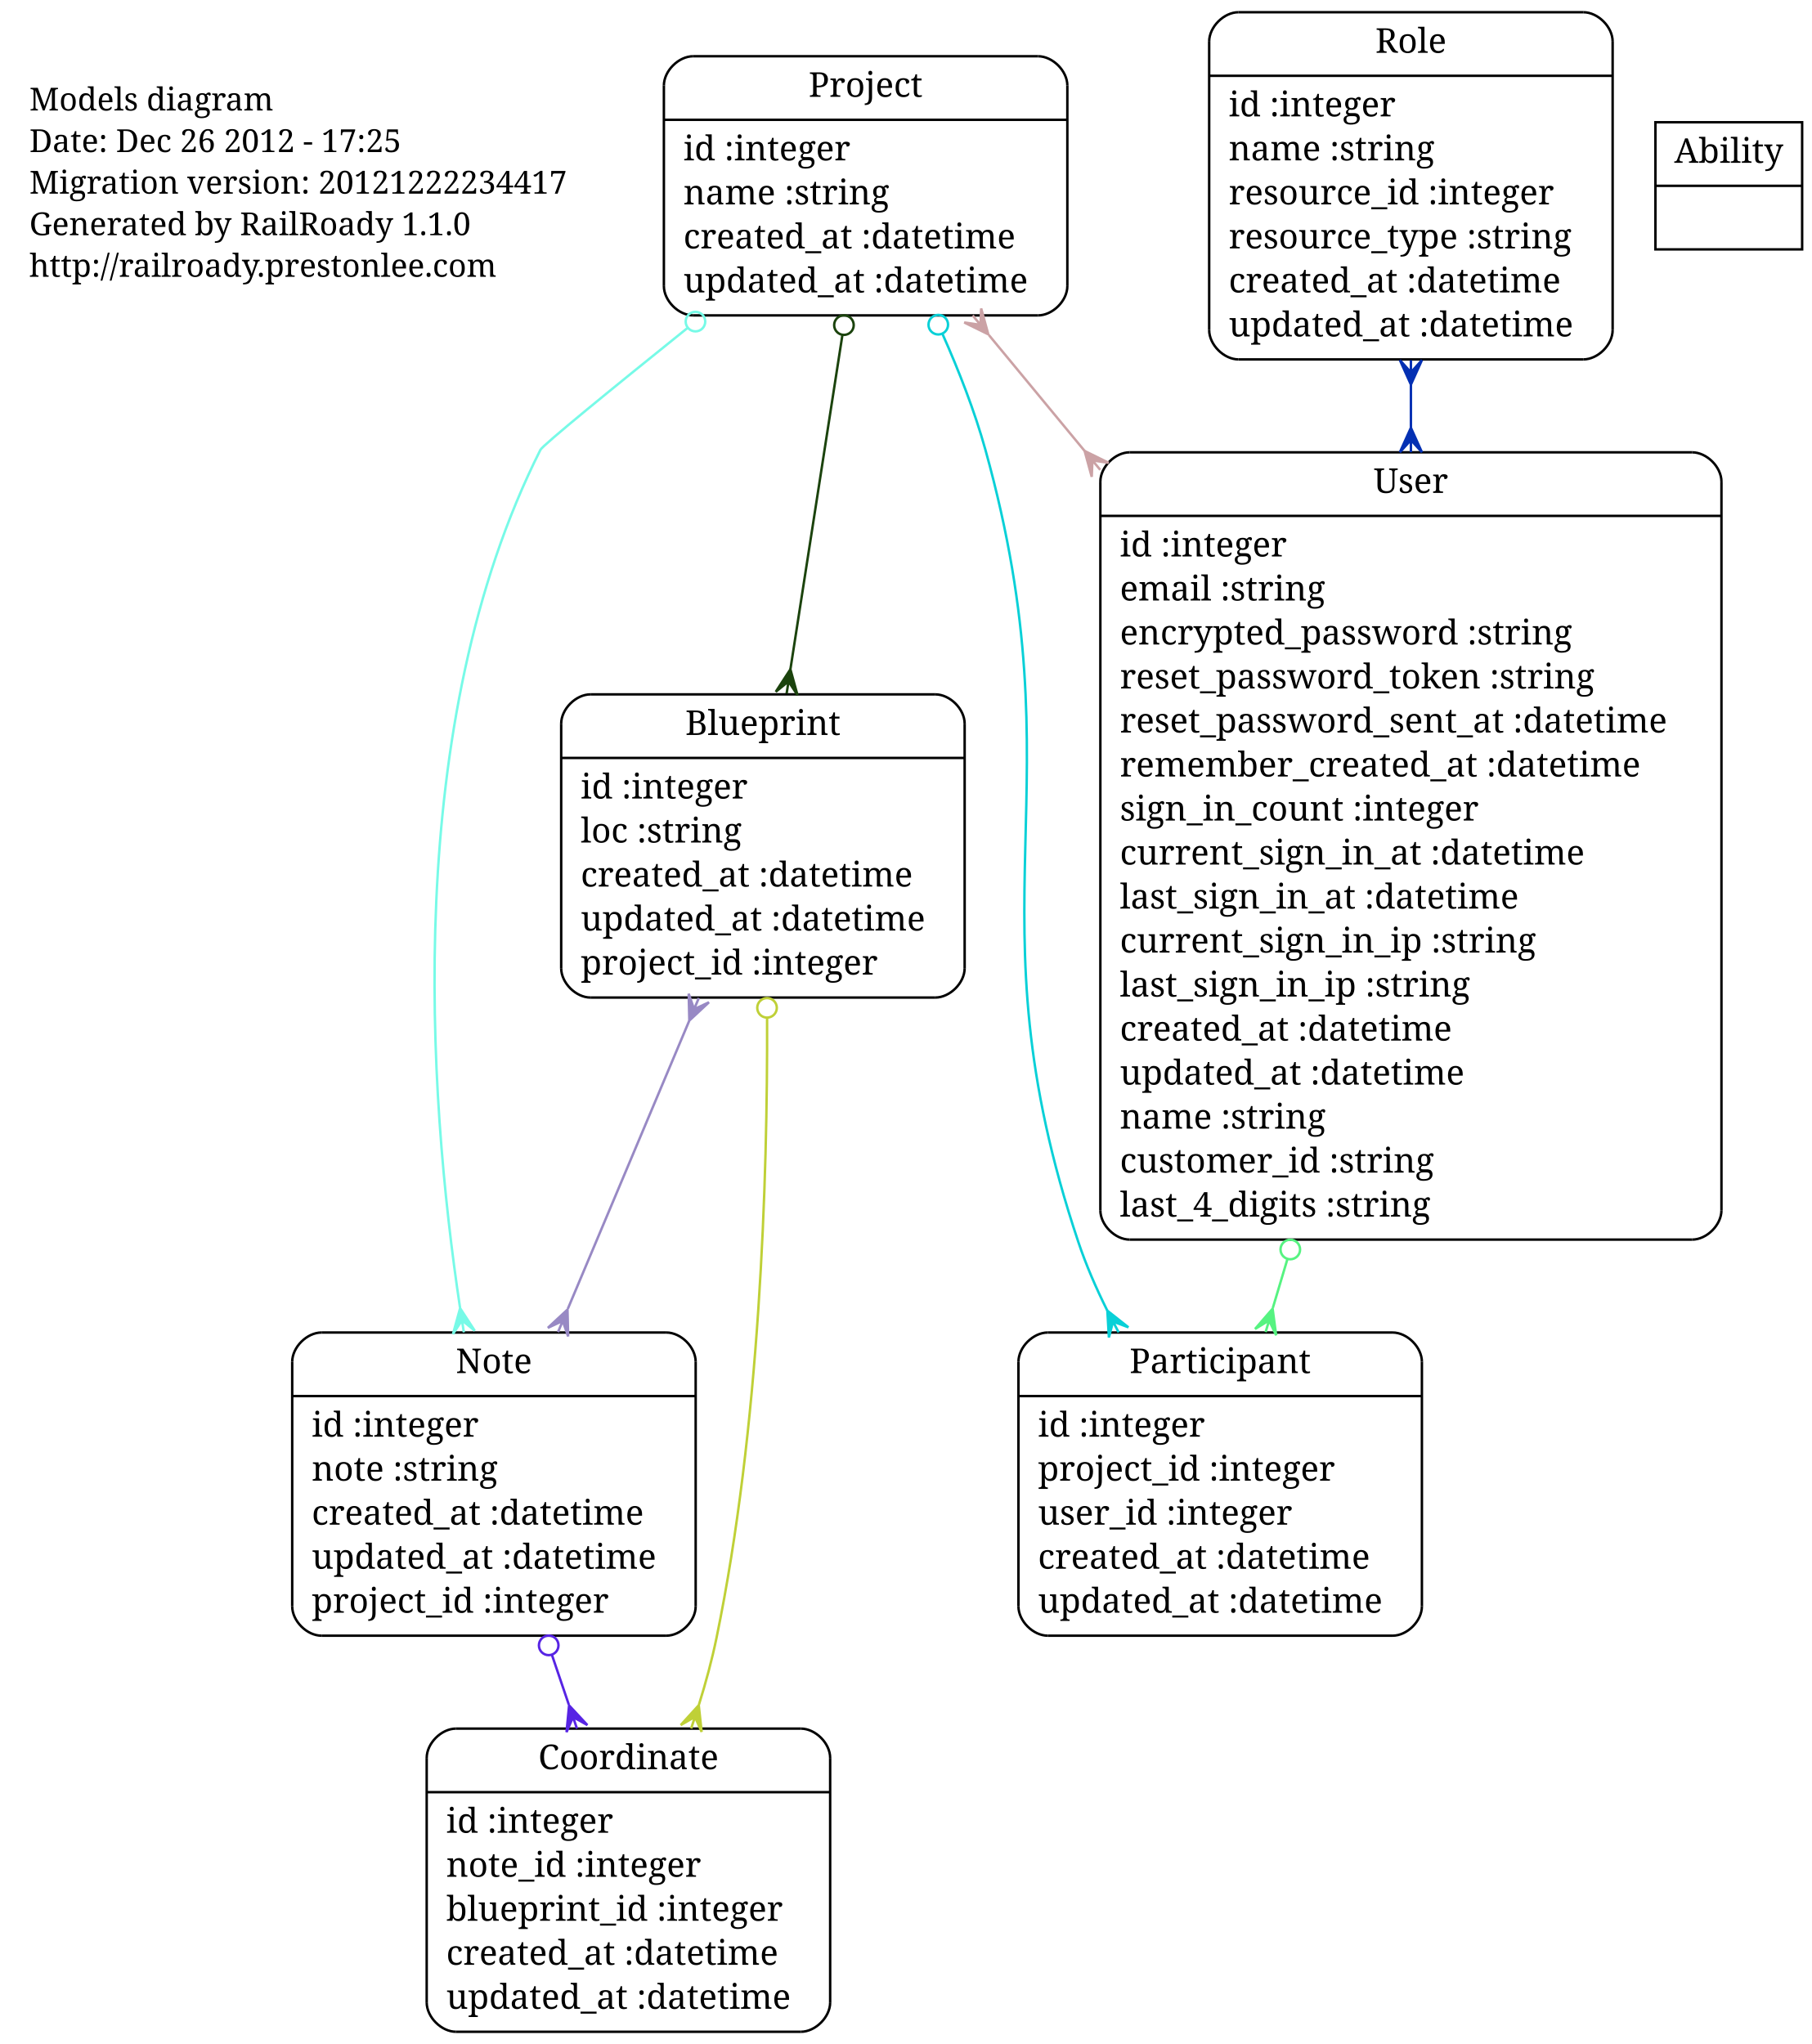
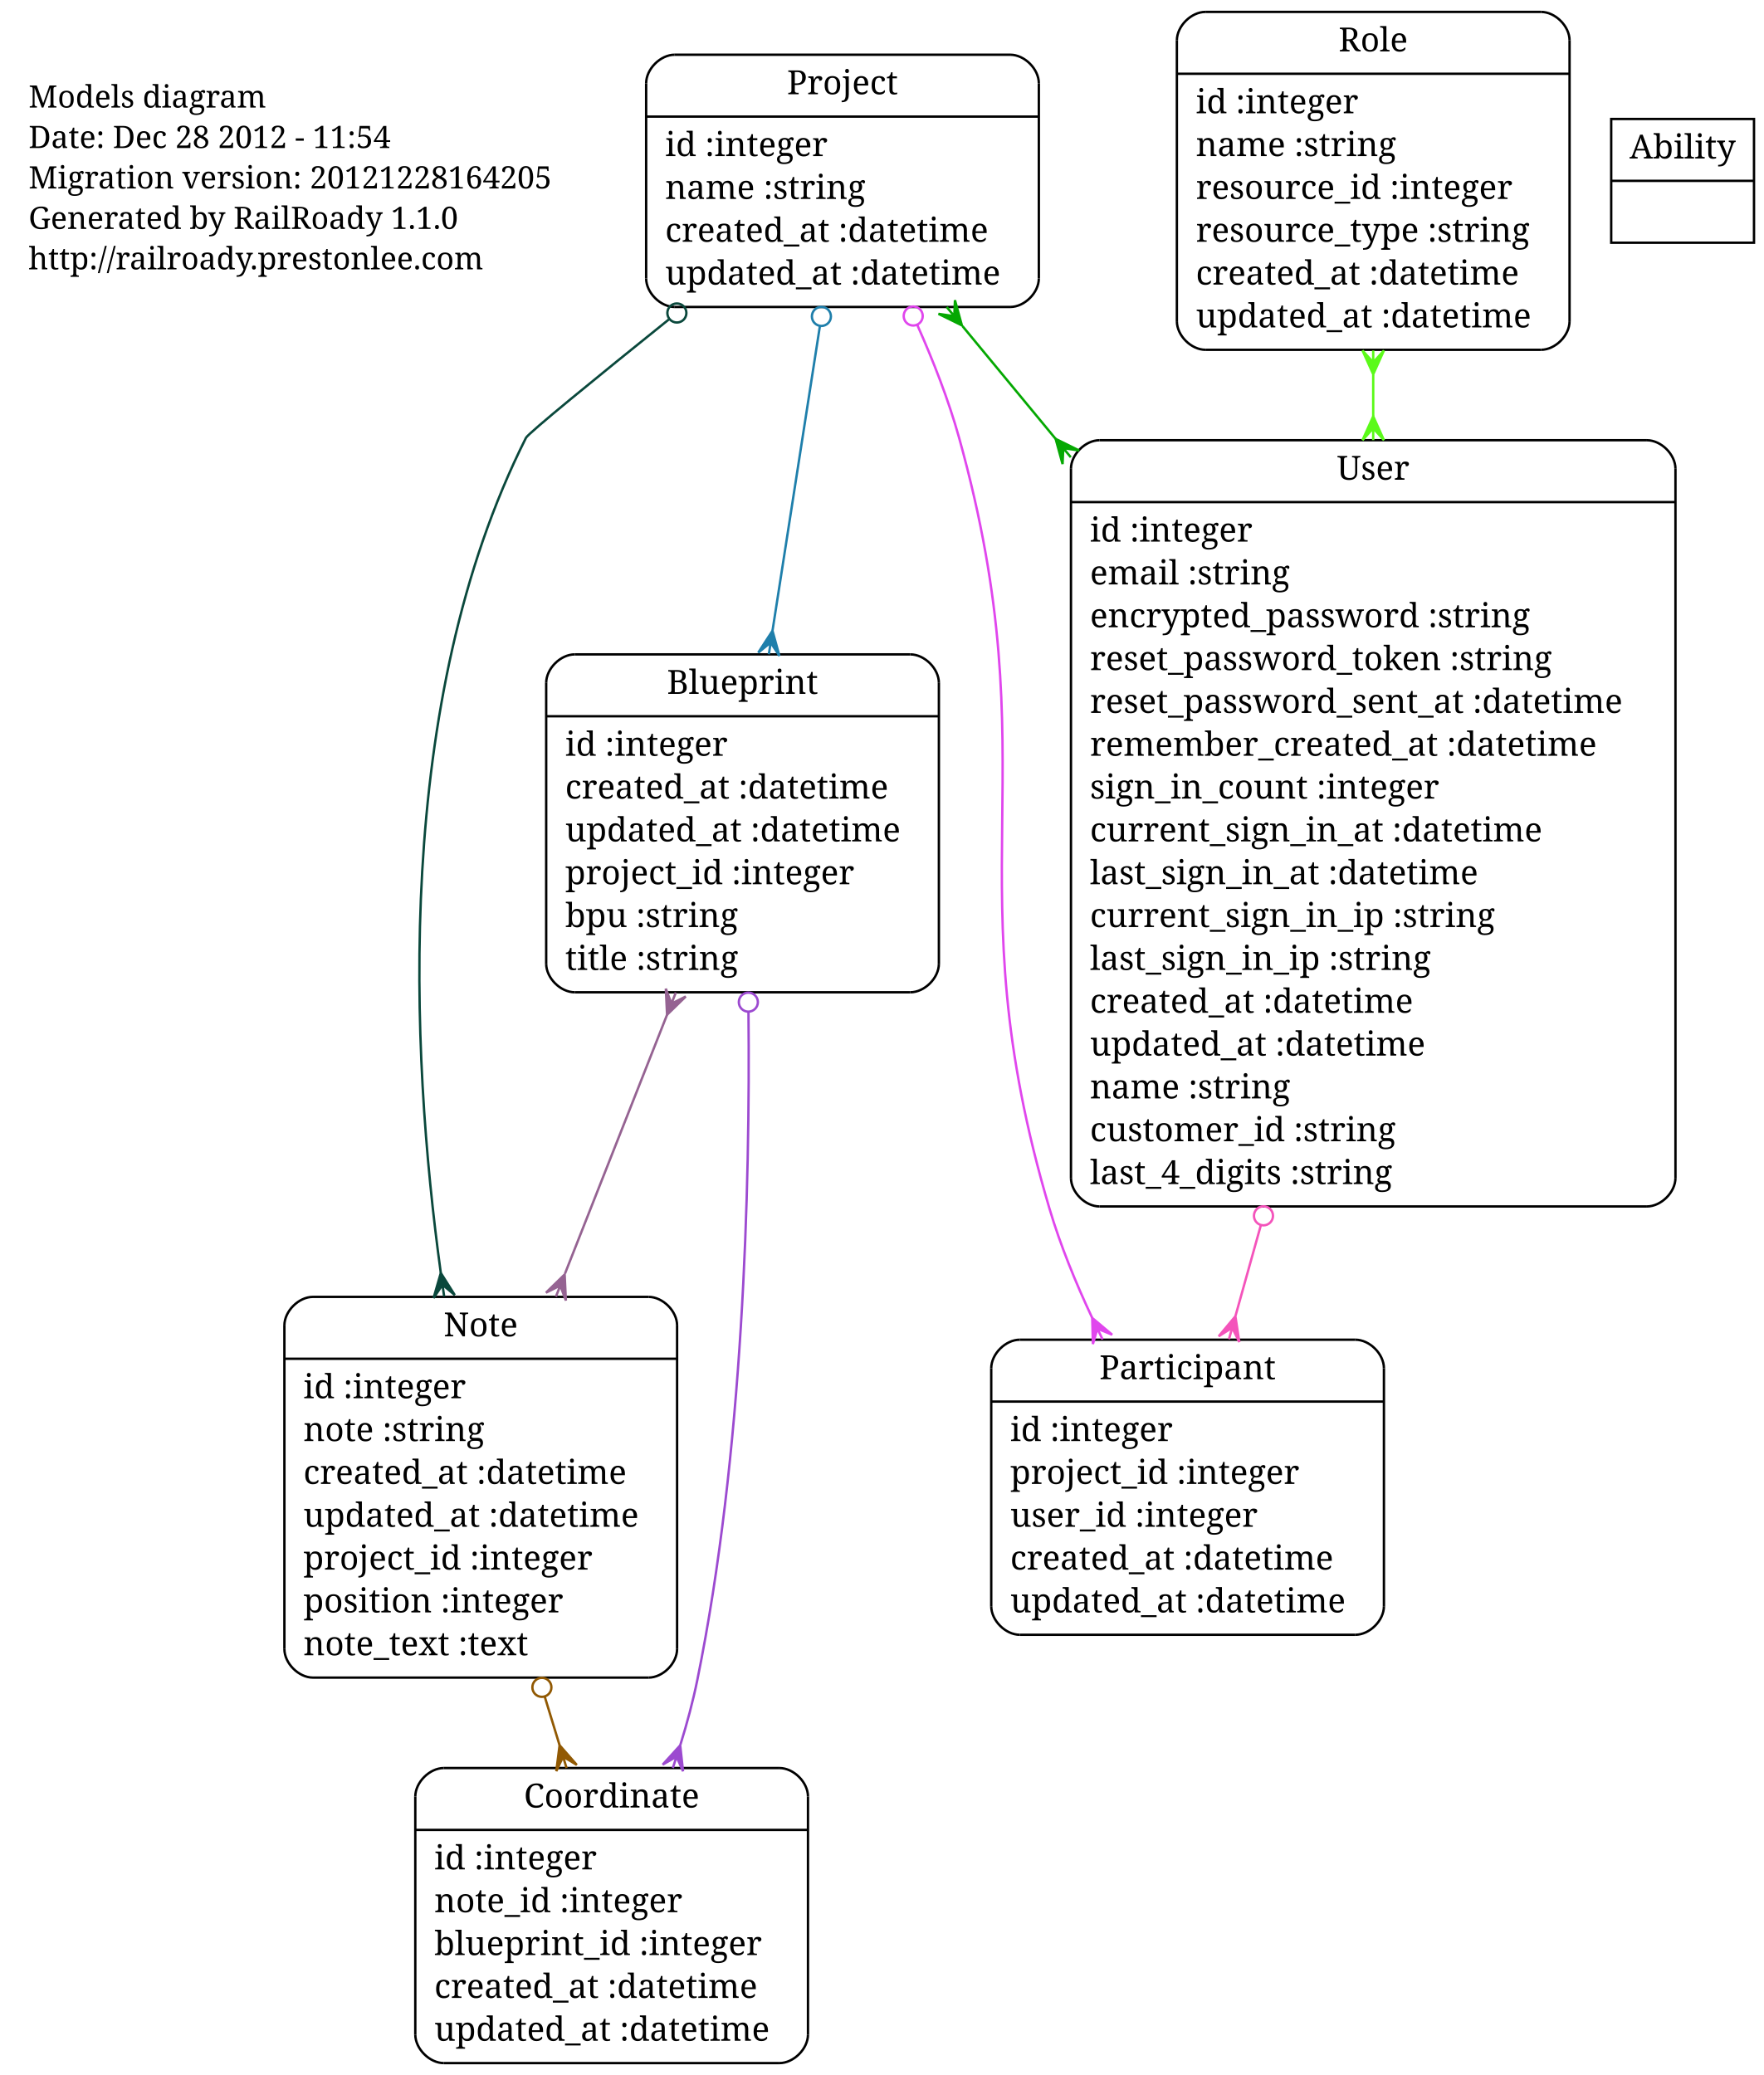
- <svg xmlns="http://www.w3.org/2000/svg" width="741pt" height="836pt" viewBox="0.00 0.00 741.00 836.00">
-   <g id="graph1" class="graph" transform="scale(1 1) rotate(0) translate(4 832)">
-     <polygon fill="white" stroke="white" points="-4,5 -4,-832 738,-832 738,5 -4,5" />
+ <svg xmlns="http://www.w3.org/2000/svg" width="741pt" height="872pt" viewBox="0.00 0.00 741.00 872.00">
+   <g id="graph1" class="graph" transform="scale(1 1) rotate(0) translate(4 868)">
+     <polygon fill="white" stroke="white" points="-4,5 -4,-868 738,-868 738,5 -4,5" />
    <g id="node1" class="node">
-       <text text-anchor="start" x="8" y="-786.8" font-family="Times Roman,serif" font-size="13.00">Models diagram</text>
-       <text text-anchor="start" x="8" y="-769.8" font-family="Times Roman,serif" font-size="13.00">Date: Dec 26 2012 - 17:25</text>
-       <text text-anchor="start" x="8" y="-752.8" font-family="Times Roman,serif" font-size="13.00">Migration version: 20121222234417</text>
-       <text text-anchor="start" x="8" y="-735.8" font-family="Times Roman,serif" font-size="13.00">Generated by RailRoady 1.1.0</text>
-       <text text-anchor="start" x="8" y="-718.8" font-family="Times Roman,serif" font-size="13.00">http://railroady.prestonlee.com</text>
+       <text text-anchor="start" x="8" y="-822.8" font-family="Times Roman,serif" font-size="13.00">Models diagram</text>
+       <text text-anchor="start" x="8" y="-805.8" font-family="Times Roman,serif" font-size="13.00">Date: Dec 28 2012 - 11:54</text>
+       <text text-anchor="start" x="8" y="-788.8" font-family="Times Roman,serif" font-size="13.00">Migration version: 20121228164205</text>
+       <text text-anchor="start" x="8" y="-771.8" font-family="Times Roman,serif" font-size="13.00">Generated by RailRoady 1.1.0</text>
+       <text text-anchor="start" x="8" y="-754.8" font-family="Times Roman,serif" font-size="13.00">http://railroady.prestonlee.com</text>
    </g>
    <g id="node2" class="node">
      <polyline fill="none" stroke="black" points="182.5,-1 323.5,-1 " />
      <path fill="none" stroke="black" d="M323.5,-1C329.5,-1 335.5,-7 335.5,-13" />
      <polyline fill="none" stroke="black" points="335.5,-13 335.5,-113 " />
      <path fill="none" stroke="black" d="M335.5,-113C335.5,-119 329.5,-125 323.5,-125" />
      <polyline fill="none" stroke="black" points="323.5,-125 182.5,-125 " />
      <path fill="none" stroke="black" d="M182.5,-125C176.5,-125 170.5,-119 170.5,-113" />
      <polyline fill="none" stroke="black" points="170.5,-113 170.5,-13 " />
      <path fill="none" stroke="black" d="M170.5,-13C170.5,-7 176.5,-1 182.5,-1" />
      <text text-anchor="middle" x="253" y="-108.4" font-family="Times Roman,serif" font-size="14.00">Coordinate</text>
      <polyline fill="none" stroke="black" points="170.5,-99 335.5,-99 " />
      <text text-anchor="start" x="178.5" y="-82.4" font-family="Times Roman,serif" font-size="14.00">id :integer</text>
      <text text-anchor="start" x="178.5" y="-64.4" font-family="Times Roman,serif" font-size="14.00">note_id :integer</text>
      <text text-anchor="start" x="178.5" y="-46.4" font-family="Times Roman,serif" font-size="14.00">blueprint_id :integer</text>
      <text text-anchor="start" x="178.5" y="-28.4" font-family="Times Roman,serif" font-size="14.00">created_at :datetime</text>
      <text text-anchor="start" x="178.5" y="-10.4" font-family="Times Roman,serif" font-size="14.00">updated_at :datetime</text>
    </g>
    <g id="node3" class="node">
-       <polyline fill="none" stroke="black" points="279.5,-703 420.5,-703 " />
-       <path fill="none" stroke="black" d="M420.5,-703C426.5,-703 432.5,-709 432.5,-715" />
-       <polyline fill="none" stroke="black" points="432.5,-715 432.5,-797 " />
-       <path fill="none" stroke="black" d="M432.5,-797C432.5,-803 426.5,-809 420.5,-809" />
-       <polyline fill="none" stroke="black" points="420.5,-809 279.5,-809 " />
-       <path fill="none" stroke="black" d="M279.5,-809C273.5,-809 267.5,-803 267.5,-797" />
-       <polyline fill="none" stroke="black" points="267.5,-797 267.5,-715 " />
-       <path fill="none" stroke="black" d="M267.5,-715C267.5,-709 273.5,-703 279.5,-703" />
-       <text text-anchor="middle" x="350" y="-792.4" font-family="Times Roman,serif" font-size="14.00">Project</text>
-       <polyline fill="none" stroke="black" points="267.5,-783 432.5,-783 " />
-       <text text-anchor="start" x="275.5" y="-766.4" font-family="Times Roman,serif" font-size="14.00">id :integer</text>
-       <text text-anchor="start" x="275.5" y="-748.4" font-family="Times Roman,serif" font-size="14.00">name :string</text>
-       <text text-anchor="start" x="275.5" y="-730.4" font-family="Times Roman,serif" font-size="14.00">created_at :datetime</text>
-       <text text-anchor="start" x="275.5" y="-712.4" font-family="Times Roman,serif" font-size="14.00">updated_at :datetime</text>
+       <polyline fill="none" stroke="black" points="279.5,-739 420.5,-739 " />
+       <path fill="none" stroke="black" d="M420.5,-739C426.5,-739 432.5,-745 432.5,-751" />
+       <polyline fill="none" stroke="black" points="432.5,-751 432.5,-833 " />
+       <path fill="none" stroke="black" d="M432.5,-833C432.5,-839 426.5,-845 420.5,-845" />
+       <polyline fill="none" stroke="black" points="420.5,-845 279.5,-845 " />
+       <path fill="none" stroke="black" d="M279.5,-845C273.5,-845 267.5,-839 267.5,-833" />
+       <polyline fill="none" stroke="black" points="267.5,-833 267.5,-751 " />
+       <path fill="none" stroke="black" d="M267.5,-751C267.5,-745 273.5,-739 279.5,-739" />
+       <text text-anchor="middle" x="350" y="-828.4" font-family="Times Roman,serif" font-size="14.00">Project</text>
+       <polyline fill="none" stroke="black" points="267.5,-819 432.5,-819 " />
+       <text text-anchor="start" x="275.5" y="-802.4" font-family="Times Roman,serif" font-size="14.00">id :integer</text>
+       <text text-anchor="start" x="275.5" y="-784.4" font-family="Times Roman,serif" font-size="14.00">name :string</text>
+       <text text-anchor="start" x="275.5" y="-766.4" font-family="Times Roman,serif" font-size="14.00">created_at :datetime</text>
+       <text text-anchor="start" x="275.5" y="-748.4" font-family="Times Roman,serif" font-size="14.00">updated_at :datetime</text>
    </g>
    <g id="node6" class="node">
      <polyline fill="none" stroke="black" points="127.5,-163 268.5,-163 " />
      <path fill="none" stroke="black" d="M268.5,-163C274.5,-163 280.5,-169 280.5,-175" />
-       <polyline fill="none" stroke="black" points="280.5,-175 280.5,-275 " />
-       <path fill="none" stroke="black" d="M280.5,-275C280.5,-281 274.5,-287 268.5,-287" />
-       <polyline fill="none" stroke="black" points="268.5,-287 127.5,-287 " />
-       <path fill="none" stroke="black" d="M127.5,-287C121.5,-287 115.5,-281 115.5,-275" />
-       <polyline fill="none" stroke="black" points="115.5,-275 115.5,-175 " />
+       <polyline fill="none" stroke="black" points="280.5,-175 280.5,-311 " />
+       <path fill="none" stroke="black" d="M280.5,-311C280.5,-317 274.5,-323 268.5,-323" />
+       <polyline fill="none" stroke="black" points="268.5,-323 127.5,-323 " />
+       <path fill="none" stroke="black" d="M127.5,-323C121.5,-323 115.5,-317 115.5,-311" />
+       <polyline fill="none" stroke="black" points="115.5,-311 115.5,-175 " />
      <path fill="none" stroke="black" d="M115.5,-175C115.5,-169 121.5,-163 127.5,-163" />
-       <text text-anchor="middle" x="198" y="-270.4" font-family="Times Roman,serif" font-size="14.00">Note</text>
-       <polyline fill="none" stroke="black" points="115.5,-261 280.5,-261 " />
-       <text text-anchor="start" x="123.5" y="-244.4" font-family="Times Roman,serif" font-size="14.00">id :integer</text>
-       <text text-anchor="start" x="123.5" y="-226.4" font-family="Times Roman,serif" font-size="14.00">note :string</text>
-       <text text-anchor="start" x="123.5" y="-208.4" font-family="Times Roman,serif" font-size="14.00">created_at :datetime</text>
-       <text text-anchor="start" x="123.5" y="-190.4" font-family="Times Roman,serif" font-size="14.00">updated_at :datetime</text>
-       <text text-anchor="start" x="123.5" y="-172.4" font-family="Times Roman,serif" font-size="14.00">project_id :integer</text>
+       <text text-anchor="middle" x="198" y="-306.4" font-family="Times Roman,serif" font-size="14.00">Note</text>
+       <polyline fill="none" stroke="black" points="115.5,-297 280.5,-297 " />
+       <text text-anchor="start" x="123.5" y="-280.4" font-family="Times Roman,serif" font-size="14.00">id :integer</text>
+       <text text-anchor="start" x="123.5" y="-262.4" font-family="Times Roman,serif" font-size="14.00">note :string</text>
+       <text text-anchor="start" x="123.5" y="-244.4" font-family="Times Roman,serif" font-size="14.00">created_at :datetime</text>
+       <text text-anchor="start" x="123.5" y="-226.4" font-family="Times Roman,serif" font-size="14.00">updated_at :datetime</text>
+       <text text-anchor="start" x="123.5" y="-208.4" font-family="Times Roman,serif" font-size="14.00">project_id :integer</text>
+       <text text-anchor="start" x="123.5" y="-190.4" font-family="Times Roman,serif" font-size="14.00">position :integer</text>
+       <text text-anchor="start" x="123.5" y="-172.4" font-family="Times Roman,serif" font-size="14.00">note_text :text</text>
    </g>
    <g id="edge8" class="edge">
-       <path fill="none" stroke="#77fae7" d="M277.019,-697.743C246.595,-673.28 217.992,-649.968 217,-648 160.512,-535.916 170.922,-385.18 184.122,-297.208" />
-       <ellipse fill="none" stroke="#77fae7" cx="280.412" cy="-700.468" rx="4" ry="4" />
-       <polygon fill="#77fae7" stroke="#77fae7" points="184.163,-296.942 190.145,-287.751 184.931,-292.001 185.699,-287.06 185.699,-287.06 185.699,-287.06 184.931,-292.001 181.252,-286.369 184.163,-296.942 184.163,-296.942" />
+       <path fill="none" stroke="#0a483c" d="M277.018,-733.744C246.593,-709.281 217.99,-685.969 217,-684 161.28,-573.187 168.422,-426.216 181.211,-333.103" />
+       <ellipse fill="none" stroke="#0a483c" cx="280.41" cy="-736.469" rx="4" ry="4" />
+       <polygon fill="#0a483c" stroke="#0a483c" points="181.219,-333.043 187.083,-323.777 181.924,-328.093 182.628,-323.143 182.628,-323.143 182.628,-323.143 181.924,-328.093 178.173,-322.509 181.219,-333.043 181.219,-333.043" />
    </g>
    <g id="node7" class="node">
-       <polyline fill="none" stroke="black" points="237.5,-424 378.5,-424 " />
-       <path fill="none" stroke="black" d="M378.5,-424C384.5,-424 390.5,-430 390.5,-436" />
-       <polyline fill="none" stroke="black" points="390.5,-436 390.5,-536 " />
-       <path fill="none" stroke="black" d="M390.5,-536C390.5,-542 384.5,-548 378.5,-548" />
-       <polyline fill="none" stroke="black" points="378.5,-548 237.5,-548 " />
-       <path fill="none" stroke="black" d="M237.5,-548C231.5,-548 225.5,-542 225.5,-536" />
-       <polyline fill="none" stroke="black" points="225.5,-536 225.5,-436 " />
-       <path fill="none" stroke="black" d="M225.5,-436C225.5,-430 231.5,-424 237.5,-424" />
-       <text text-anchor="middle" x="308" y="-531.4" font-family="Times Roman,serif" font-size="14.00">Blueprint</text>
-       <polyline fill="none" stroke="black" points="225.5,-522 390.5,-522 " />
-       <text text-anchor="start" x="233.5" y="-505.4" font-family="Times Roman,serif" font-size="14.00">id :integer</text>
-       <text text-anchor="start" x="233.5" y="-487.4" font-family="Times Roman,serif" font-size="14.00">loc :string</text>
-       <text text-anchor="start" x="233.5" y="-469.4" font-family="Times Roman,serif" font-size="14.00">created_at :datetime</text>
-       <text text-anchor="start" x="233.5" y="-451.4" font-family="Times Roman,serif" font-size="14.00">updated_at :datetime</text>
-       <text text-anchor="start" x="233.5" y="-433.4" font-family="Times Roman,serif" font-size="14.00">project_id :integer</text>
+       <polyline fill="none" stroke="black" points="237.5,-451 378.5,-451 " />
+       <path fill="none" stroke="black" d="M378.5,-451C384.5,-451 390.5,-457 390.5,-463" />
+       <polyline fill="none" stroke="black" points="390.5,-463 390.5,-581 " />
+       <path fill="none" stroke="black" d="M390.5,-581C390.5,-587 384.5,-593 378.5,-593" />
+       <polyline fill="none" stroke="black" points="378.5,-593 237.5,-593 " />
+       <path fill="none" stroke="black" d="M237.5,-593C231.5,-593 225.5,-587 225.5,-581" />
+       <polyline fill="none" stroke="black" points="225.5,-581 225.5,-463 " />
+       <path fill="none" stroke="black" d="M225.5,-463C225.5,-457 231.5,-451 237.5,-451" />
+       <text text-anchor="middle" x="308" y="-576.4" font-family="Times Roman,serif" font-size="14.00">Blueprint</text>
+       <polyline fill="none" stroke="black" points="225.5,-567 390.5,-567 " />
+       <text text-anchor="start" x="233.5" y="-550.4" font-family="Times Roman,serif" font-size="14.00">id :integer</text>
+       <text text-anchor="start" x="233.5" y="-532.4" font-family="Times Roman,serif" font-size="14.00">created_at :datetime</text>
+       <text text-anchor="start" x="233.5" y="-514.4" font-family="Times Roman,serif" font-size="14.00">updated_at :datetime</text>
+       <text text-anchor="start" x="233.5" y="-496.4" font-family="Times Roman,serif" font-size="14.00">project_id :integer</text>
+       <text text-anchor="start" x="233.5" y="-478.4" font-family="Times Roman,serif" font-size="14.00">bpu :string</text>
+       <text text-anchor="start" x="233.5" y="-460.4" font-family="Times Roman,serif" font-size="14.00">title :string</text>
    </g>
    <g id="edge6" class="edge">
-       <path fill="none" stroke="#1b430d" d="M340.509,-694.988C334.206,-654.47 325.902,-601.085 319.264,-558.413" />
-       <ellipse fill="none" stroke="#1b430d" cx="341.137" cy="-699.026" rx="4" ry="4" />
-       <polygon fill="#1b430d" stroke="#1b430d" points="319.239,-558.25 322.148,-547.678 318.47,-553.31 317.702,-548.369 317.702,-548.369 317.702,-548.369 318.47,-553.31 313.255,-549.061 319.239,-558.25 319.239,-558.25" />
+       <path fill="none" stroke="#1f7fab" d="M340.507,-730.971C334.622,-693.141 326.993,-644.099 320.605,-603.033" />
+       <ellipse fill="none" stroke="#1f7fab" cx="341.137" cy="-735.026" rx="4" ry="4" />
+       <polygon fill="#1f7fab" stroke="#1f7fab" points="320.589,-602.93 323.499,-592.357 319.821,-597.989 319.052,-593.049 319.052,-593.049 319.052,-593.049 319.821,-597.989 314.605,-593.74 320.589,-602.93 320.589,-602.93" />
    </g>
    <g id="node8" class="node">
-       <polyline fill="none" stroke="black" points="424.5,-163 565.5,-163 " />
-       <path fill="none" stroke="black" d="M565.5,-163C571.5,-163 577.5,-169 577.5,-175" />
-       <polyline fill="none" stroke="black" points="577.5,-175 577.5,-275 " />
-       <path fill="none" stroke="black" d="M577.5,-275C577.5,-281 571.5,-287 565.5,-287" />
-       <polyline fill="none" stroke="black" points="565.5,-287 424.5,-287 " />
-       <path fill="none" stroke="black" d="M424.5,-287C418.5,-287 412.5,-281 412.5,-275" />
-       <polyline fill="none" stroke="black" points="412.5,-275 412.5,-175 " />
-       <path fill="none" stroke="black" d="M412.5,-175C412.5,-169 418.5,-163 424.5,-163" />
-       <text text-anchor="middle" x="495" y="-270.4" font-family="Times Roman,serif" font-size="14.00">Participant</text>
-       <polyline fill="none" stroke="black" points="412.5,-261 577.5,-261 " />
-       <text text-anchor="start" x="420.5" y="-244.4" font-family="Times Roman,serif" font-size="14.00">id :integer</text>
-       <text text-anchor="start" x="420.5" y="-226.4" font-family="Times Roman,serif" font-size="14.00">project_id :integer</text>
-       <text text-anchor="start" x="420.5" y="-208.4" font-family="Times Roman,serif" font-size="14.00">user_id :integer</text>
-       <text text-anchor="start" x="420.5" y="-190.4" font-family="Times Roman,serif" font-size="14.00">created_at :datetime</text>
-       <text text-anchor="start" x="420.5" y="-172.4" font-family="Times Roman,serif" font-size="14.00">updated_at :datetime</text>
+       <polyline fill="none" stroke="black" points="424.5,-181 565.5,-181 " />
+       <path fill="none" stroke="black" d="M565.5,-181C571.5,-181 577.5,-187 577.5,-193" />
+       <polyline fill="none" stroke="black" points="577.5,-193 577.5,-293 " />
+       <path fill="none" stroke="black" d="M577.5,-293C577.5,-299 571.5,-305 565.5,-305" />
+       <polyline fill="none" stroke="black" points="565.5,-305 424.5,-305 " />
+       <path fill="none" stroke="black" d="M424.5,-305C418.5,-305 412.5,-299 412.5,-293" />
+       <polyline fill="none" stroke="black" points="412.5,-293 412.5,-193 " />
+       <path fill="none" stroke="black" d="M412.5,-193C412.5,-187 418.5,-181 424.5,-181" />
+       <text text-anchor="middle" x="495" y="-288.4" font-family="Times Roman,serif" font-size="14.00">Participant</text>
+       <polyline fill="none" stroke="black" points="412.5,-279 577.5,-279 " />
+       <text text-anchor="start" x="420.5" y="-262.4" font-family="Times Roman,serif" font-size="14.00">id :integer</text>
+       <text text-anchor="start" x="420.5" y="-244.4" font-family="Times Roman,serif" font-size="14.00">project_id :integer</text>
+       <text text-anchor="start" x="420.5" y="-226.4" font-family="Times Roman,serif" font-size="14.00">user_id :integer</text>
+       <text text-anchor="start" x="420.5" y="-208.4" font-family="Times Roman,serif" font-size="14.00">created_at :datetime</text>
+       <text text-anchor="start" x="420.5" y="-190.4" font-family="Times Roman,serif" font-size="14.00">updated_at :datetime</text>
    </g>
    <g id="edge2" class="edge">
-       <path fill="none" stroke="#09d0d7" d="M381.395,-695.506C388.157,-680.335 394.59,-663.854 399,-648 437.86,-508.318 390.931,-461.473 437,-324 440.133,-314.651 444.223,-305.215 448.783,-296.077" />
-       <ellipse fill="none" stroke="#09d0d7" cx="379.714" cy="-699.2" rx="4" ry="4" />
-       <polygon fill="#09d0d7" stroke="#09d0d7" points="448.863,-295.922 457.472,-289.13 451.172,-291.487 453.481,-287.052 453.481,-287.052 453.481,-287.052 451.172,-291.487 449.489,-284.974 448.863,-295.922 448.863,-295.922" />
+       <path fill="none" stroke="#e046ed" d="M381.395,-731.506C388.157,-716.335 394.59,-699.854 399,-684 437.86,-544.318 395.751,-498.995 437,-360 441.54,-344.701 447.969,-328.969 454.904,-314.2" />
+       <ellipse fill="none" stroke="#e046ed" cx="379.714" cy="-735.2" rx="4" ry="4" />
+       <polygon fill="#e046ed" stroke="#e046ed" points="454.929,-314.147 463.328,-307.096 457.102,-309.644 459.275,-305.141 459.275,-305.141 459.275,-305.141 457.102,-309.644 455.222,-303.185 454.929,-314.147 454.929,-314.147" />
    </g>
    <g id="node9" class="node">
-       <polyline fill="none" stroke="black" points="458,-325 688,-325 " />
-       <path fill="none" stroke="black" d="M688,-325C694,-325 700,-331 700,-337" />
-       <polyline fill="none" stroke="black" points="700,-337 700,-635 " />
-       <path fill="none" stroke="black" d="M700,-635C700,-641 694,-647 688,-647" />
-       <polyline fill="none" stroke="black" points="688,-647 458,-647 " />
-       <path fill="none" stroke="black" d="M458,-647C452,-647 446,-641 446,-635" />
-       <polyline fill="none" stroke="black" points="446,-635 446,-337 " />
-       <path fill="none" stroke="black" d="M446,-337C446,-331 452,-325 458,-325" />
-       <text text-anchor="middle" x="573" y="-630.4" font-family="Times Roman,serif" font-size="14.00">User</text>
-       <polyline fill="none" stroke="black" points="446,-621 700,-621 " />
-       <text text-anchor="start" x="454" y="-604.4" font-family="Times Roman,serif" font-size="14.00">id :integer</text>
-       <text text-anchor="start" x="454" y="-586.4" font-family="Times Roman,serif" font-size="14.00">email :string</text>
-       <text text-anchor="start" x="454" y="-568.4" font-family="Times Roman,serif" font-size="14.00">encrypted_password :string</text>
-       <text text-anchor="start" x="454" y="-550.4" font-family="Times Roman,serif" font-size="14.00">reset_password_token :string</text>
-       <text text-anchor="start" x="454" y="-532.4" font-family="Times Roman,serif" font-size="14.00">reset_password_sent_at :datetime</text>
-       <text text-anchor="start" x="454" y="-514.4" font-family="Times Roman,serif" font-size="14.00">remember_created_at :datetime</text>
-       <text text-anchor="start" x="454" y="-496.4" font-family="Times Roman,serif" font-size="14.00">sign_in_count :integer</text>
-       <text text-anchor="start" x="454" y="-478.4" font-family="Times Roman,serif" font-size="14.00">current_sign_in_at :datetime</text>
-       <text text-anchor="start" x="454" y="-460.4" font-family="Times Roman,serif" font-size="14.00">last_sign_in_at :datetime</text>
-       <text text-anchor="start" x="454" y="-442.4" font-family="Times Roman,serif" font-size="14.00">current_sign_in_ip :string</text>
-       <text text-anchor="start" x="454" y="-424.4" font-family="Times Roman,serif" font-size="14.00">last_sign_in_ip :string</text>
-       <text text-anchor="start" x="454" y="-406.4" font-family="Times Roman,serif" font-size="14.00">created_at :datetime</text>
-       <text text-anchor="start" x="454" y="-388.4" font-family="Times Roman,serif" font-size="14.00">updated_at :datetime</text>
-       <text text-anchor="start" x="454" y="-370.4" font-family="Times Roman,serif" font-size="14.00">name :string</text>
-       <text text-anchor="start" x="454" y="-352.4" font-family="Times Roman,serif" font-size="14.00">customer_id :string</text>
-       <text text-anchor="start" x="454" y="-334.4" font-family="Times Roman,serif" font-size="14.00">last_4_digits :string</text>
+       <polyline fill="none" stroke="black" points="458,-361 688,-361 " />
+       <path fill="none" stroke="black" d="M688,-361C694,-361 700,-367 700,-373" />
+       <polyline fill="none" stroke="black" points="700,-373 700,-671 " />
+       <path fill="none" stroke="black" d="M700,-671C700,-677 694,-683 688,-683" />
+       <polyline fill="none" stroke="black" points="688,-683 458,-683 " />
+       <path fill="none" stroke="black" d="M458,-683C452,-683 446,-677 446,-671" />
+       <polyline fill="none" stroke="black" points="446,-671 446,-373 " />
+       <path fill="none" stroke="black" d="M446,-373C446,-367 452,-361 458,-361" />
+       <text text-anchor="middle" x="573" y="-666.4" font-family="Times Roman,serif" font-size="14.00">User</text>
+       <polyline fill="none" stroke="black" points="446,-657 700,-657 " />
+       <text text-anchor="start" x="454" y="-640.4" font-family="Times Roman,serif" font-size="14.00">id :integer</text>
+       <text text-anchor="start" x="454" y="-622.4" font-family="Times Roman,serif" font-size="14.00">email :string</text>
+       <text text-anchor="start" x="454" y="-604.4" font-family="Times Roman,serif" font-size="14.00">encrypted_password :string</text>
+       <text text-anchor="start" x="454" y="-586.4" font-family="Times Roman,serif" font-size="14.00">reset_password_token :string</text>
+       <text text-anchor="start" x="454" y="-568.4" font-family="Times Roman,serif" font-size="14.00">reset_password_sent_at :datetime</text>
+       <text text-anchor="start" x="454" y="-550.4" font-family="Times Roman,serif" font-size="14.00">remember_created_at :datetime</text>
+       <text text-anchor="start" x="454" y="-532.4" font-family="Times Roman,serif" font-size="14.00">sign_in_count :integer</text>
+       <text text-anchor="start" x="454" y="-514.4" font-family="Times Roman,serif" font-size="14.00">current_sign_in_at :datetime</text>
+       <text text-anchor="start" x="454" y="-496.4" font-family="Times Roman,serif" font-size="14.00">last_sign_in_at :datetime</text>
+       <text text-anchor="start" x="454" y="-478.4" font-family="Times Roman,serif" font-size="14.00">current_sign_in_ip :string</text>
+       <text text-anchor="start" x="454" y="-460.4" font-family="Times Roman,serif" font-size="14.00">last_sign_in_ip :string</text>
+       <text text-anchor="start" x="454" y="-442.4" font-family="Times Roman,serif" font-size="14.00">created_at :datetime</text>
+       <text text-anchor="start" x="454" y="-424.4" font-family="Times Roman,serif" font-size="14.00">updated_at :datetime</text>
+       <text text-anchor="start" x="454" y="-406.4" font-family="Times Roman,serif" font-size="14.00">name :string</text>
+       <text text-anchor="start" x="454" y="-388.4" font-family="Times Roman,serif" font-size="14.00">customer_id :string</text>
+       <text text-anchor="start" x="454" y="-370.4" font-family="Times Roman,serif" font-size="14.00">last_4_digits :string</text>
    </g>
    <g id="edge4" class="edge">
-       <path fill="none" stroke="#cba2a5" d="M400.424,-694.949C412.407,-680.44 425.752,-664.282 439.564,-647.559" />
-       <polygon fill="#cba2a5" stroke="#cba2a5" points="400.16,-695.269 390.322,-700.113 396.976,-699.124 393.792,-702.979 393.792,-702.979 393.792,-702.979 396.976,-699.124 397.261,-705.844 400.16,-695.269 400.16,-695.269" />
-       <polygon fill="#cba2a5" stroke="#cba2a5" points="439.572,-647.549 449.41,-642.705 442.756,-643.694 445.94,-639.839 445.94,-639.839 445.94,-639.839 442.756,-643.694 442.471,-636.974 439.572,-647.549 439.572,-647.549" />
+       <path fill="none" stroke="#05a802" d="M400.424,-730.949C412.407,-716.44 425.752,-700.282 439.564,-683.559" />
+       <polygon fill="#05a802" stroke="#05a802" points="400.16,-731.269 390.322,-736.113 396.976,-735.124 393.792,-738.979 393.792,-738.979 393.792,-738.979 396.976,-735.124 397.261,-741.844 400.16,-731.269 400.16,-731.269" />
+       <polygon fill="#05a802" stroke="#05a802" points="439.572,-683.549 449.41,-678.705 442.756,-679.694 445.94,-675.839 445.94,-675.839 445.94,-675.839 442.756,-679.694 442.471,-672.974 439.572,-683.549 439.572,-683.549" />
    </g>
    <g id="node4" class="node">
-       <polyline fill="none" stroke="black" points="502.5,-685 643.5,-685 " />
-       <path fill="none" stroke="black" d="M643.5,-685C649.5,-685 655.5,-691 655.5,-697" />
-       <polyline fill="none" stroke="black" points="655.5,-697 655.5,-815 " />
-       <path fill="none" stroke="black" d="M655.5,-815C655.5,-821 649.5,-827 643.5,-827" />
-       <polyline fill="none" stroke="black" points="643.5,-827 502.5,-827 " />
-       <path fill="none" stroke="black" d="M502.5,-827C496.5,-827 490.5,-821 490.5,-815" />
-       <polyline fill="none" stroke="black" points="490.5,-815 490.5,-697 " />
-       <path fill="none" stroke="black" d="M490.5,-697C490.5,-691 496.5,-685 502.5,-685" />
-       <text text-anchor="middle" x="573" y="-810.4" font-family="Times Roman,serif" font-size="14.00">Role</text>
-       <polyline fill="none" stroke="black" points="490.5,-801 655.5,-801 " />
-       <text text-anchor="start" x="498.5" y="-784.4" font-family="Times Roman,serif" font-size="14.00">id :integer</text>
-       <text text-anchor="start" x="498.5" y="-766.4" font-family="Times Roman,serif" font-size="14.00">name :string</text>
-       <text text-anchor="start" x="498.5" y="-748.4" font-family="Times Roman,serif" font-size="14.00">resource_id :integer</text>
-       <text text-anchor="start" x="498.5" y="-730.4" font-family="Times Roman,serif" font-size="14.00">resource_type :string</text>
-       <text text-anchor="start" x="498.5" y="-712.4" font-family="Times Roman,serif" font-size="14.00">created_at :datetime</text>
-       <text text-anchor="start" x="498.5" y="-694.4" font-family="Times Roman,serif" font-size="14.00">updated_at :datetime</text>
+       <polyline fill="none" stroke="black" points="502.5,-721 643.5,-721 " />
+       <path fill="none" stroke="black" d="M643.5,-721C649.5,-721 655.5,-727 655.5,-733" />
+       <polyline fill="none" stroke="black" points="655.5,-733 655.5,-851 " />
+       <path fill="none" stroke="black" d="M655.5,-851C655.5,-857 649.5,-863 643.5,-863" />
+       <polyline fill="none" stroke="black" points="643.5,-863 502.5,-863 " />
+       <path fill="none" stroke="black" d="M502.5,-863C496.5,-863 490.5,-857 490.5,-851" />
+       <polyline fill="none" stroke="black" points="490.5,-851 490.5,-733 " />
+       <path fill="none" stroke="black" d="M490.5,-733C490.5,-727 496.5,-721 502.5,-721" />
+       <text text-anchor="middle" x="573" y="-846.4" font-family="Times Roman,serif" font-size="14.00">Role</text>
+       <polyline fill="none" stroke="black" points="490.5,-837 655.5,-837 " />
+       <text text-anchor="start" x="498.5" y="-820.4" font-family="Times Roman,serif" font-size="14.00">id :integer</text>
+       <text text-anchor="start" x="498.5" y="-802.4" font-family="Times Roman,serif" font-size="14.00">name :string</text>
+       <text text-anchor="start" x="498.5" y="-784.4" font-family="Times Roman,serif" font-size="14.00">resource_id :integer</text>
+       <text text-anchor="start" x="498.5" y="-766.4" font-family="Times Roman,serif" font-size="14.00">resource_type :string</text>
+       <text text-anchor="start" x="498.5" y="-748.4" font-family="Times Roman,serif" font-size="14.00">created_at :datetime</text>
+       <text text-anchor="start" x="498.5" y="-730.4" font-family="Times Roman,serif" font-size="14.00">updated_at :datetime</text>
    </g>
    <g id="edge10" class="edge">
-       <path fill="none" stroke="#0430b3" d="M573,-674.498C573,-668.828 573,-663.008 573,-657.089" />
-       <polygon fill="#0430b3" stroke="#0430b3" points="573,-674.708 568.5,-684.707 573,-679.708 573,-684.708 573,-684.708 573,-684.708 573,-679.708 577.5,-684.708 573,-674.708 573,-674.708" />
-       <polygon fill="#0430b3" stroke="#0430b3" points="573,-657.041 577.5,-647.041 573,-652.041 573,-647.041 573,-647.041 573,-647.041 573,-652.041 568.5,-647.041 573,-657.041 573,-657.041" />
+       <path fill="none" stroke="#5bfa19" d="M573,-710.498C573,-704.828 573,-699.008 573,-693.089" />
+       <polygon fill="#5bfa19" stroke="#5bfa19" points="573,-710.708 568.5,-720.707 573,-715.708 573,-720.708 573,-720.708 573,-720.708 573,-715.708 577.5,-720.708 573,-710.708 573,-710.708" />
+       <polygon fill="#5bfa19" stroke="#5bfa19" points="573,-693.041 577.5,-683.041 573,-688.041 573,-683.041 573,-683.041 573,-683.041 573,-688.041 568.5,-683.041 573,-693.041 573,-693.041" />
    </g>
    <g id="node5" class="node">
-       <polygon fill="none" stroke="black" points="673,-730 673,-782 733,-782 733,-730 673,-730" />
-       <text text-anchor="middle" x="703" y="-765.4" font-family="Times Roman,serif" font-size="14.00">Ability</text>
-       <polyline fill="none" stroke="black" points="673,-756 733,-756 " />
-       <text text-anchor="middle" x="703" y="-739.4" font-family="Times Roman,serif" font-size="14.00"> </text>
+       <polygon fill="none" stroke="black" points="673,-766 673,-818 733,-818 733,-766 673,-766" />
+       <text text-anchor="middle" x="703" y="-801.4" font-family="Times Roman,serif" font-size="14.00">Ability</text>
+       <polyline fill="none" stroke="black" points="673,-792 733,-792 " />
+       <text text-anchor="middle" x="703" y="-775.4" font-family="Times Roman,serif" font-size="14.00"> </text>
    </g>
    <g id="edge12" class="edge">
-       <path fill="none" stroke="#5724e4" d="M221.696,-155.205C223.987,-148.457 226.314,-141.603 228.612,-134.835" />
-       <ellipse fill="none" stroke="#5724e4" cx="220.393" cy="-159.042" rx="4" ry="4" />
-       <polygon fill="#5724e4" stroke="#5724e4" points="228.734,-134.473 236.21,-126.45 230.342,-129.738 231.949,-125.004 231.949,-125.004 231.949,-125.004 230.342,-129.738 227.688,-123.557 228.734,-134.473 228.734,-134.473" />
+       <path fill="none" stroke="#915903" d="M224.888,-155.003C226.969,-148.193 229.055,-141.367 231.097,-134.682" />
+       <ellipse fill="none" stroke="#915903" cx="223.693" cy="-158.913" rx="4" ry="4" />
+       <polygon fill="#915903" stroke="#915903" points="231.131,-134.571 238.357,-126.322 232.592,-129.789 234.053,-125.007 234.053,-125.007 234.053,-125.007 232.592,-129.789 229.75,-123.692 231.131,-134.571 231.131,-134.571" />
    </g>
    <g id="edge14" class="edge">
-       <path fill="none" stroke="#bfd037" d="M309.707,-415.504C309.939,-349.352 306.761,-247.993 289,-162 287.153,-153.056 284.656,-143.834 281.834,-134.783" />
-       <ellipse fill="none" stroke="#bfd037" cx="309.682" cy="-419.795" rx="4" ry="4" />
-       <polygon fill="#bfd037" stroke="#bfd037" points="281.761,-134.558 282.938,-123.655 280.21,-129.804 278.659,-125.051 278.659,-125.051 278.659,-125.051 280.21,-129.804 274.381,-126.446 281.761,-134.558 281.761,-134.558" />
+       <path fill="none" stroke="#9c4ad0" d="M310.494,-442.535C311.23,-369.019 308.347,-257.077 289,-162 287.179,-153.051 284.698,-143.825 281.885,-134.773" />
+       <ellipse fill="none" stroke="#9c4ad0" cx="310.442" cy="-446.861" rx="4" ry="4" />
+       <polygon fill="#9c4ad0" stroke="#9c4ad0" points="281.812,-134.548 282.996,-123.646 280.264,-129.793 278.717,-125.039 278.717,-125.039 278.717,-125.039 280.264,-129.793 274.438,-126.431 281.812,-134.548 281.812,-134.548" />
    </g>
    <g id="edge16" class="edge">
-       <path fill="none" stroke="#9889c4" d="M277.831,-414.417C262.408,-377.822 243.687,-333.403 228.252,-296.78" />
-       <polygon fill="#9889c4" stroke="#9889c4" points="277.908,-414.601 277.645,-425.563 279.85,-419.208 281.792,-423.816 281.792,-423.816 281.792,-423.816 279.85,-419.208 285.939,-422.068 277.908,-414.601 277.908,-414.601" />
-       <polygon fill="#9889c4" stroke="#9889c4" points="228.081,-296.375 228.344,-285.412 226.14,-291.767 224.198,-287.16 224.198,-287.16 224.198,-287.16 226.14,-291.767 220.051,-288.908 228.081,-296.375 228.081,-296.375" />
+       <path fill="none" stroke="#956392" d="M276.29,-441.572C262.881,-407.561 247.206,-367.805 233.42,-332.837" />
+       <polygon fill="#956392" stroke="#956392" points="276.29,-441.572 275.771,-452.525 278.124,-446.223 279.958,-450.875 279.958,-450.875 279.958,-450.875 278.124,-446.223 284.144,-449.224 276.29,-441.572 276.29,-441.572" />
+       <polygon fill="#956392" stroke="#956392" points="233.253,-332.413 233.771,-321.459 231.419,-327.762 229.585,-323.11 229.585,-323.11 229.585,-323.11 231.419,-327.762 225.398,-324.761 233.253,-332.413 233.253,-332.413" />
    </g>
    <g id="edge18" class="edge">
-       <path fill="none" stroke="#56f381" d="M522.531,-317.123C520.482,-310.267 518.479,-303.565 516.549,-297.105" />
-       <ellipse fill="none" stroke="#56f381" cx="523.677" cy="-320.958" rx="4" ry="4" />
-       <polygon fill="#56f381" stroke="#56f381" points="516.441,-296.744 517.889,-285.874 515.009,-291.953 513.577,-287.162 513.577,-287.162 513.577,-287.162 515.009,-291.953 509.266,-288.451 516.441,-296.744 516.441,-296.744" />
+       <path fill="none" stroke="#f454bb" d="M525.782,-353.105C522.087,-339.888 518.495,-327.04 515.147,-315.065" />
+       <ellipse fill="none" stroke="#f454bb" cx="526.889" cy="-357.064" rx="4" ry="4" />
+       <polygon fill="#f454bb" stroke="#f454bb" points="515.088,-314.852 516.729,-304.01 513.742,-310.037 512.395,-305.222 512.395,-305.222 512.395,-305.222 513.742,-310.037 508.062,-306.433 515.088,-314.852 515.088,-314.852" />
    </g>
  </g>
</svg>
